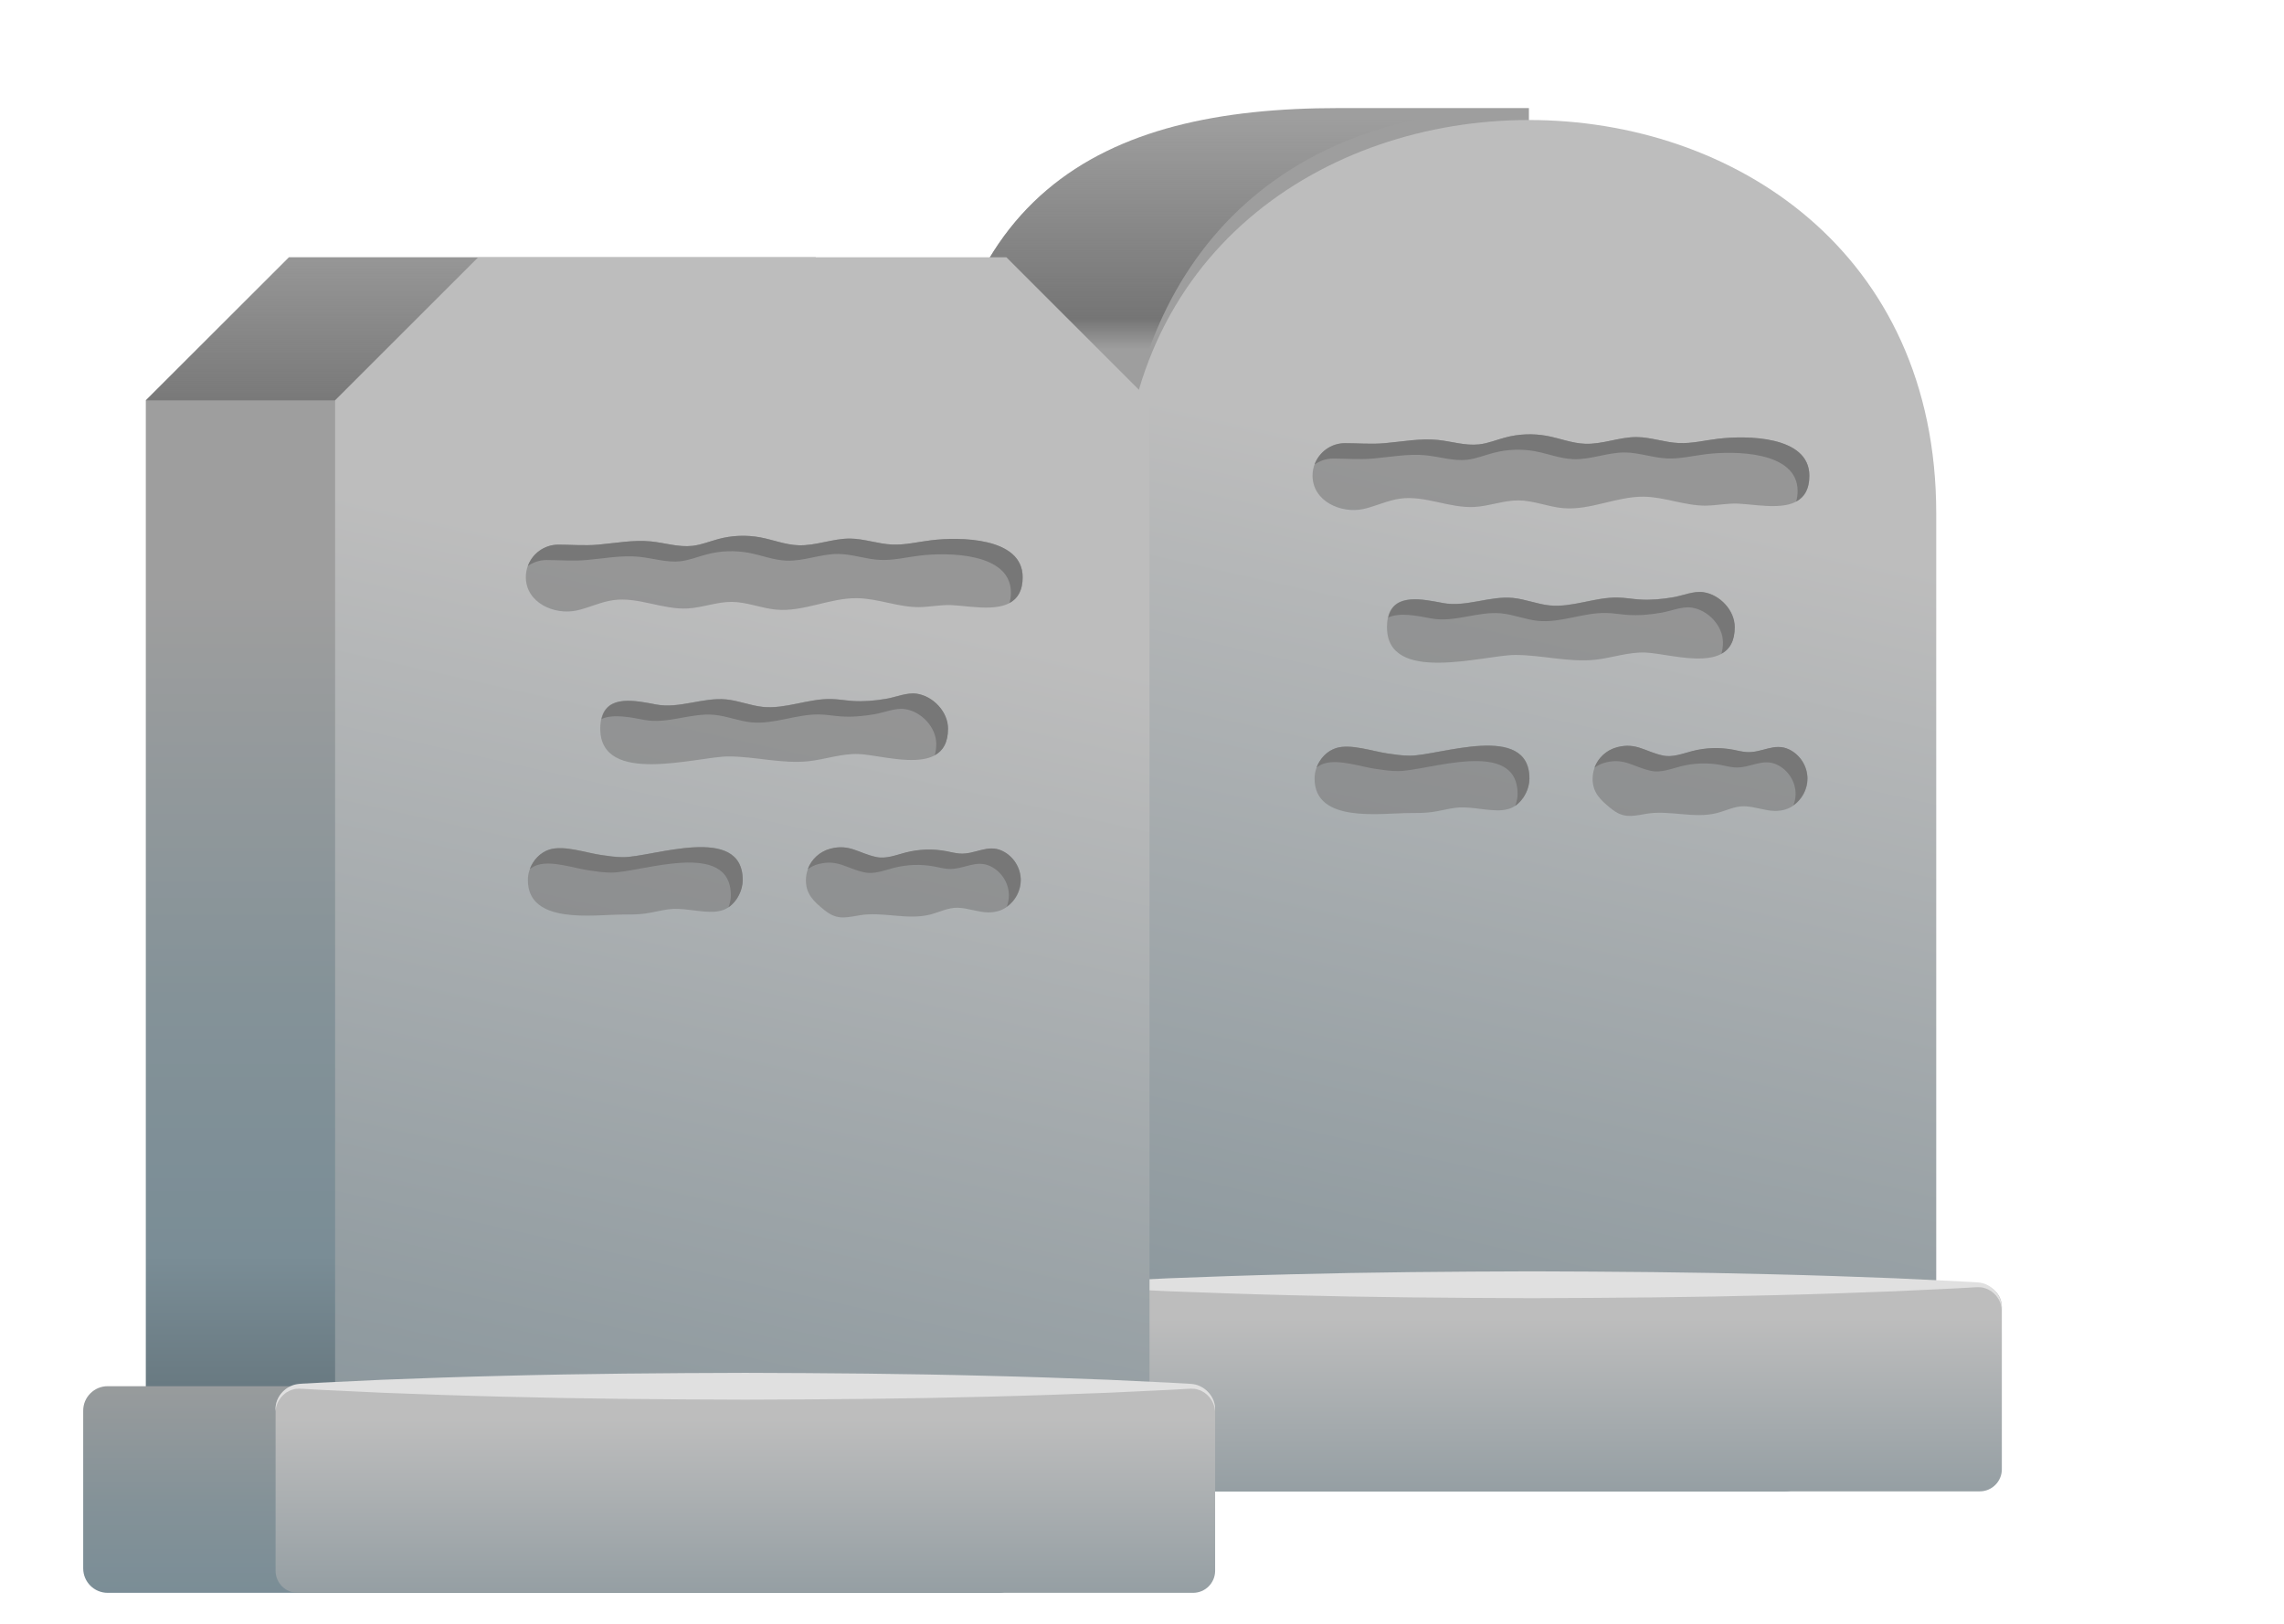
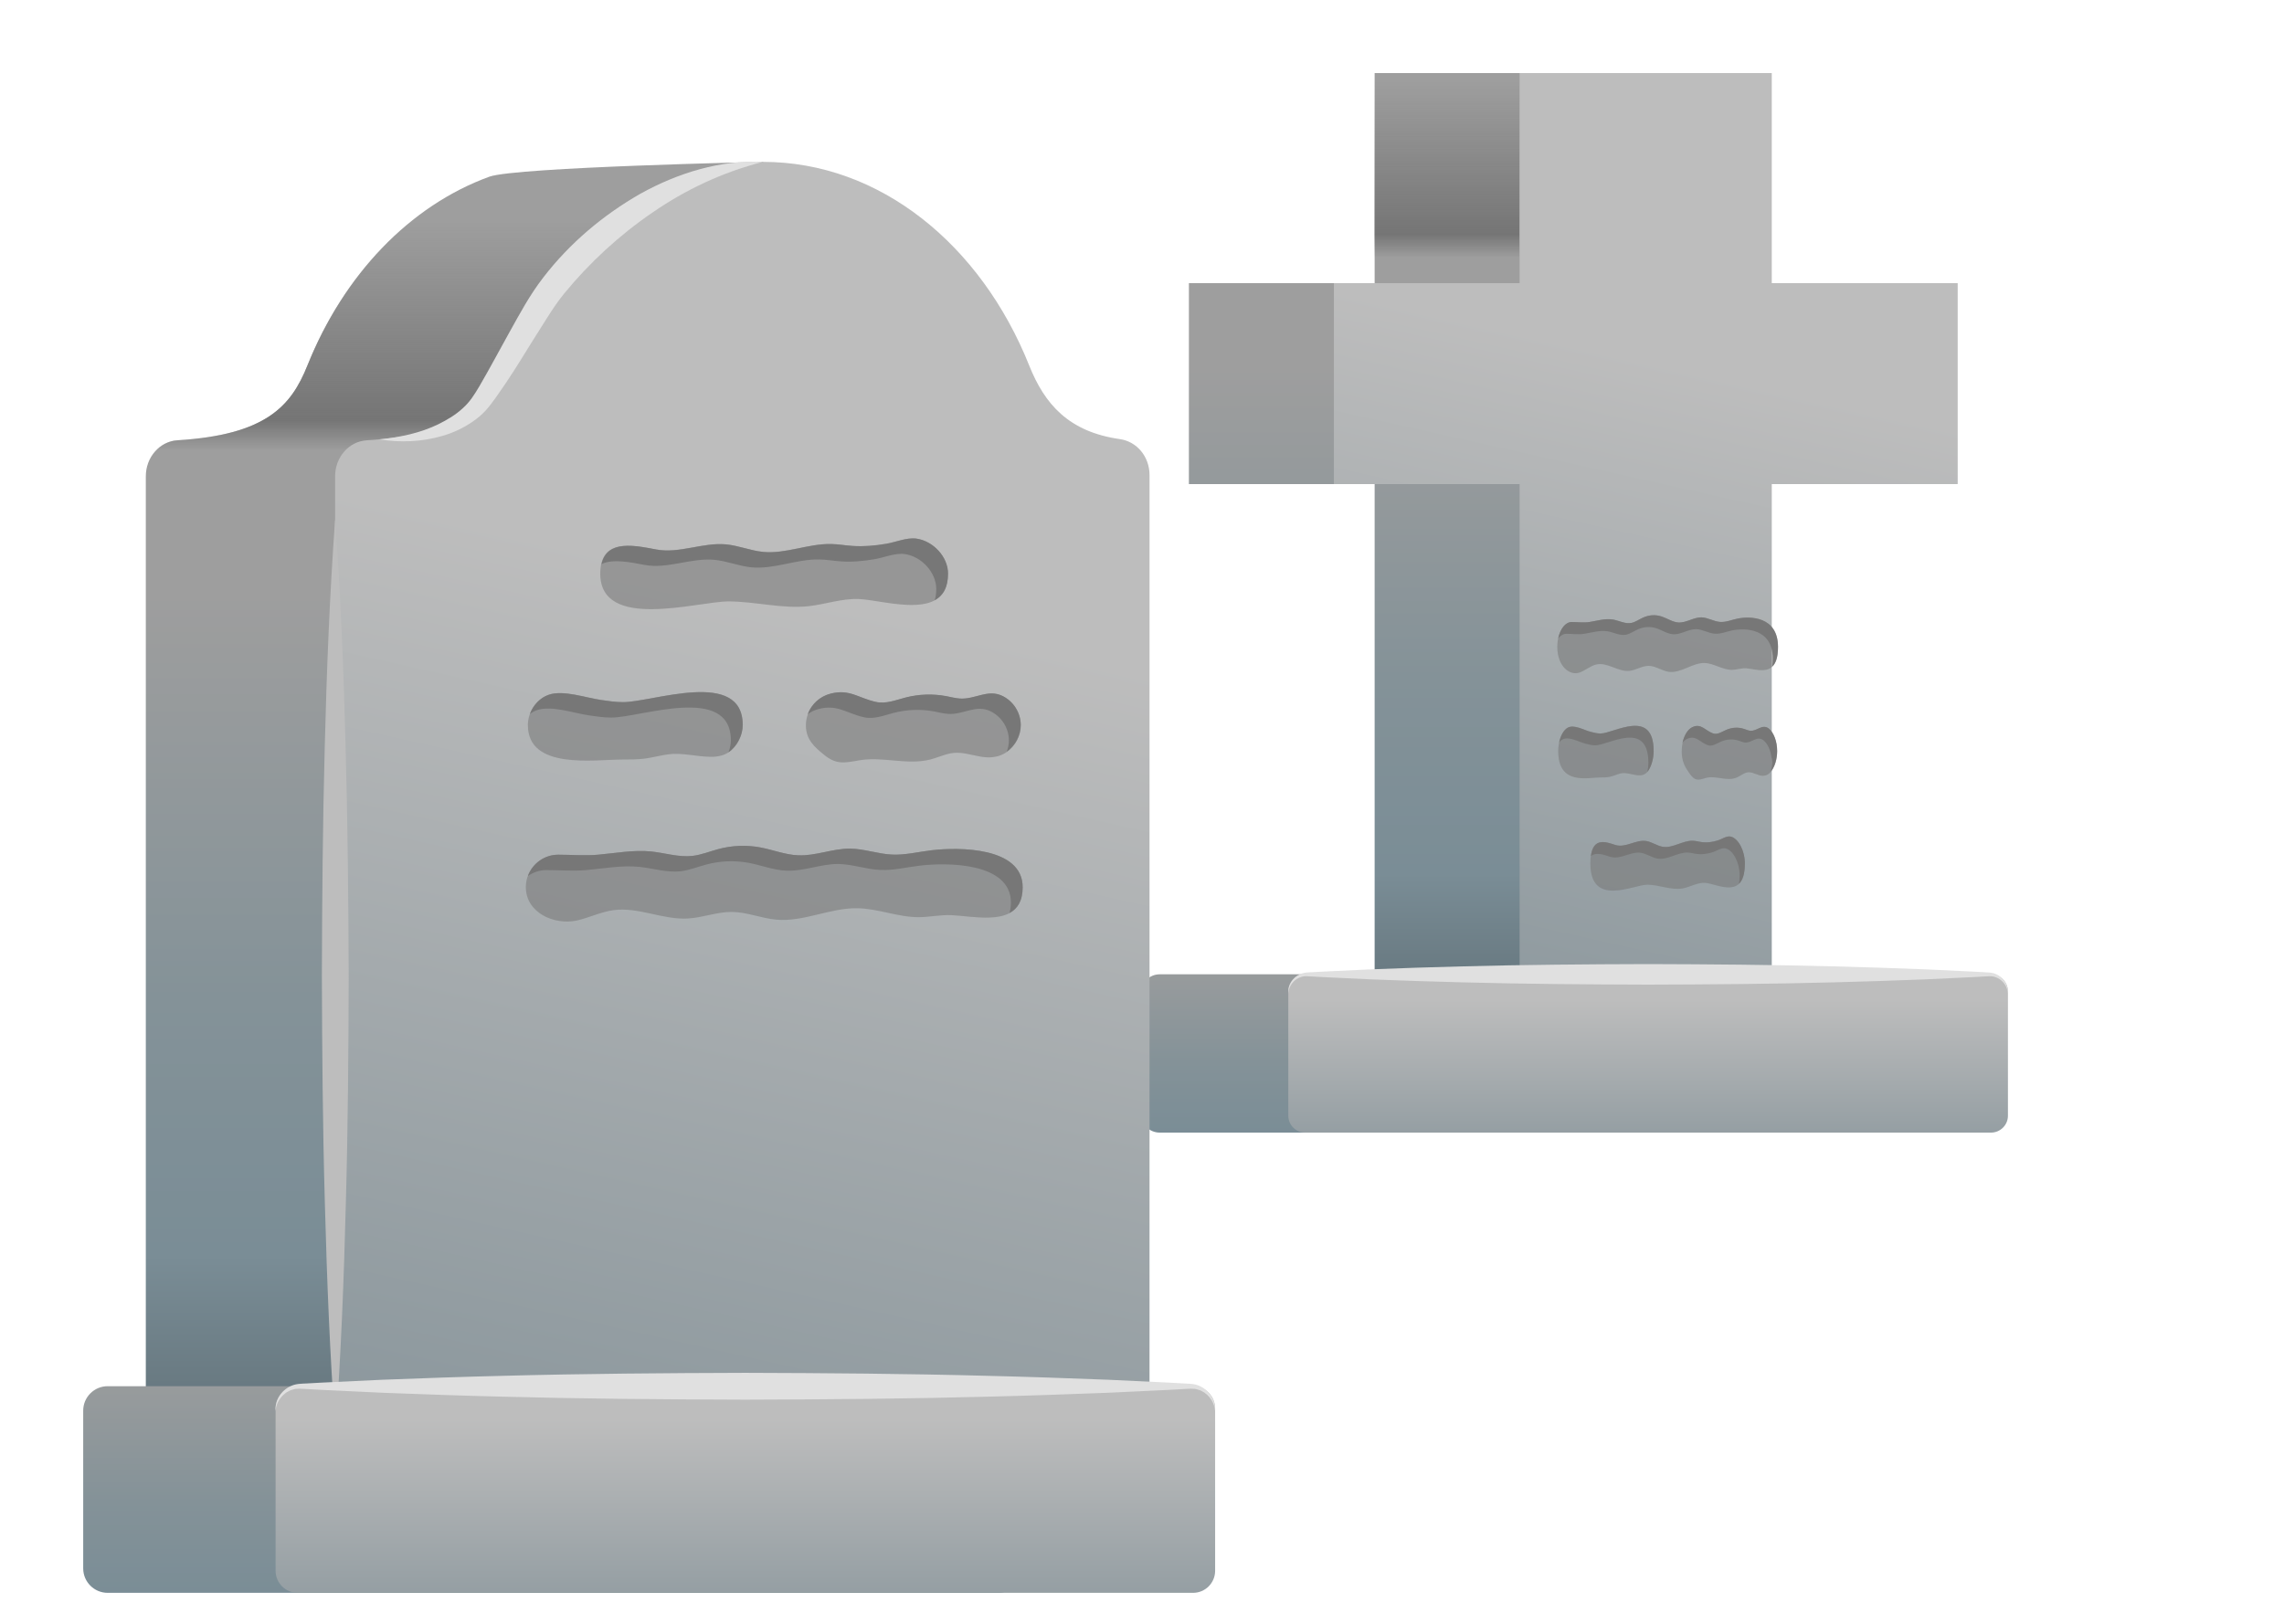
<svg xmlns="http://www.w3.org/2000/svg" width="180" height="128" viewBox="0 0 180 128">
-   <g transform="translate(53 1) scale(.94)">
+   <g transform="translate(78 0) scale(.72)">
    <g>
      <g>
        <linearGradient id="headstone2_p0_SVGID_1_" gradientUnits="userSpaceOnUse" x1="55.935" y1="29.979" x2="55.935" y2="127.593">
          <stop offset="0.104" style="stop-color:#9E9E9E" />
          <stop offset="0.454" style="stop-color:#849298" />
          <stop offset="0.673" style="stop-color:#7A8D96" />
          <stop offset="0.948" style="stop-color:#505E64" />
        </linearGradient>
-         <path style="fill:url(#headstone2_p0_SVGID_1_);" d="M21.8 114.07 V42 C21.8 15 36 8 55.8 8 H71.8 V114.07 Z" />
+         <path style="fill:url(#headstone2_p0_SVGID_1_);" d="M42.13 114.07 V53 H21.8 V31 H42.13 V8 H69.73 V31 H90.08 V53 H69.73 V114.07 Z" />
        <linearGradient id="headstone2_p0_SVGID_2_" gradientUnits="userSpaceOnUse" x1="42.031" y1="8.839" x2="42.031" y2="29.155">
          <stop offset="0" style="stop-color:#757575;stop-opacity:0" />
          <stop offset="0.828" style="stop-color:#757575" />
          <stop offset="0.954" style="stop-color:#757575;stop-opacity:0" />
        </linearGradient>
-         <path style="fill:url(#headstone2_p0_SVGID_2_);" d="M21.8 42 C21.8 15 36 8 55.8 8 H71.8 C48 8 37.67 24 37.67 42 Z" />
+         <path style="fill:url(#headstone2_p0_SVGID_2_);" d="M21.8 31 H37.67 V53 H21.8 Z M42.13 8 H58 V31 H42.13 Z" />
        <linearGradient id="headstone2_p0_SVGID_3_" gradientUnits="userSpaceOnUse" x1="83.568" y1="19.537" x2="52.453" y2="158.474">
          <stop offset="0.153" style="stop-color:#BDBDBD" />
          <stop offset="1" style="stop-color:#6E818A" />
        </linearGradient>
-         <path style="fill:url(#headstone2_p0_SVGID_3_);" d="M37.67 114.07 V42 C37.67 -2 105.95 -2 105.95 42 V114.07 Z" />
+         <path style="fill:url(#headstone2_p0_SVGID_3_);" d="M58 114.07 V53 H37.67 V31 H58 V8 H85.6 V31 H105.95 V53 H85.6 V114.07 Z" />
      </g>
      <g style="opacity:0.55;">
-         <path style="fill:#777777;" d="M92.58,41.37c-1.1,0.05-2.33-0.16-3.24-0.2c-0.91-0.04-1.81,0.16-2.72,0.17    c-1.75,0.01-3.44-0.73-5.19-0.75c-2.28-0.03-4.48,1.16-6.76,0.96c-1.26-0.11-2.47-0.64-3.74-0.65c-1.24-0.01-2.44,0.48-3.69,0.55    c-2.09,0.12-4.15-0.98-6.22-0.7c-1.06,0.14-2.05,0.64-3.09,0.87c-1.87,0.41-4.27-0.64-4.27-2.8c0-1.5,1.22-2.72,2.72-2.72    c1.12,0,2.22,0.1,3.34,0c1.48-0.13,2.96-0.42,4.45-0.27c1.16,0.12,2.3,0.5,3.46,0.37c0.74-0.09,1.44-0.38,2.17-0.57    c1.14-0.31,2.36-0.35,3.52-0.14c1.07,0.2,2.1,0.62,3.18,0.66c1.46,0.06,2.88-0.57,4.34-0.56c1.19,0.01,2.34,0.45,3.53,0.5    c1.1,0.05,2.19-0.23,3.29-0.36c2.31-0.28,7.66-0.28,7.66,3.1C95.32,40.79,94.06,41.31,92.58,41.37z" />
+         <path style="fill:#777777;" d="M92.58,41.37c-1.1,0.05-2.33-0.16-3.24-0.2c-0.91-0.04-1.81,0.16-2.72,0.17    c-1.75,0.01-3.44-0.73-5.19-0.75c-2.28-0.03-4.48,1.16-6.76,0.96c-1.26-0.11-2.47-0.64-3.74-0.65c-1.24-0.01-2.44,0.48-3.69,0.55    c-2.09,0.12-4.15-0.98-6.22-0.7c-1.06,0.14-2.05,0.64-3.09,0.87c-1.87,0.41-4.27-0.64-4.27-2.8c0-1.5,1.22-2.72,2.72-2.72    c1.12,0,2.22,0.1,3.34,0c1.48-0.13,2.96-0.42,4.45-0.27c1.16,0.12,2.3,0.5,3.46,0.37c0.74-0.09,1.44-0.38,2.17-0.57    c1.14-0.31,2.36-0.35,3.52-0.14c1.07,0.2,2.1,0.62,3.18,0.66c1.46,0.06,2.88-0.57,4.34-0.56c1.19,0.01,2.34,0.45,3.53,0.5    c1.1,0.05,2.19-0.23,3.29-0.36c2.31-0.28,7.66-0.28,7.66,3.1C95.32,40.79,94.06,41.31,92.58,41.37z" transform="translate(31 32) scale(.58 1)" />
      </g>
      <g style="opacity:0.55;">
        <g>
-           <path style="fill:#777777;" d="M69.12,66.89c-1.13-0.01-2.4-0.36-3.5-0.21c-0.67,0.09-1.32,0.27-1.98,0.36     c-0.62,0.08-1.25,0.08-1.88,0.08c-2.36,0-7.93,0.89-7.93-2.89c0-1.1,0.72-2.21,1.79-2.56c1.22-0.4,3.09,0.27,4.36,0.45     c0.61,0.09,1.22,0.18,1.84,0.18c2.46,0.01,10.03-2.85,10.03,1.92c0,1.06-0.73,2.31-1.82,2.57C69.73,66.87,69.43,66.9,69.12,66.89     z" />
+           <path style="fill:#777777;" d="M69.12,66.89c-1.13-0.01-2.4-0.36-3.5-0.21c-0.67,0.09-1.32,0.27-1.98,0.36     c-0.62,0.08-1.25,0.08-1.88,0.08c-2.36,0-7.93,0.89-7.93-2.89c0-1.1,0.72-2.21,1.79-2.56c1.22-0.4,3.09,0.27,4.36,0.45     c0.61,0.09,1.22,0.18,1.84,0.18c2.46,0.01,10.03-2.85,10.03,1.92c0,1.06-0.73,2.31-1.82,2.57C69.73,66.87,69.43,66.9,69.12,66.89     z" transform="translate(31 18) scale(.58 1)" />
        </g>
        <g>
-           <path style="fill:#777777;" d="M92.43,66.94c-0.86-0.01-1.68-0.37-2.57-0.39c-0.79-0.02-1.53,0.37-2.3,0.57     c-1.94,0.49-4-0.28-5.97,0.07c-1.29,0.23-1.92,0.35-2.93-0.47c-0.84-0.68-1.52-1.3-1.52-2.47c0-1.26,0.87-2.35,2.08-2.65     c1.6-0.41,2.33,0.38,3.82,0.7c0.83,0.18,1.67-0.17,2.49-0.38c1.1-0.28,2.26-0.32,3.38-0.11c0.37,0.07,0.74,0.17,1.12,0.2     c1.32,0.1,2.35-0.83,3.61-0.21c0.92,0.46,1.52,1.42,1.52,2.44c0,1.14-0.76,2.24-1.86,2.58C92.99,66.91,92.71,66.94,92.43,66.94z" />
+           <path style="fill:#777777;" d="M92.43,66.94c-0.86-0.01-1.68-0.37-2.57-0.39c-0.79-0.02-1.53,0.37-2.3,0.57     c-1.94,0.49-4-0.28-5.97,0.07c-1.29,0.23-1.92,0.35-2.93-0.47c-0.84-0.68-1.52-1.3-1.52-2.47c0-1.26,0.87-2.35,2.08-2.65     c1.6-0.41,2.33,0.38,3.82,0.7c0.83,0.18,1.67-0.17,2.49-0.38c1.1-0.28,2.26-0.32,3.38-0.11c0.37,0.07,0.74,0.17,1.12,0.2     c1.32,0.1,2.35-0.83,3.61-0.21c0.92,0.46,1.52,1.42,1.52,2.44c0,1.14-0.76,2.24-1.86,2.58C92.99,66.91,92.71,66.94,92.43,66.94z" transform="translate(31 18) scale(.58 1)" />
        </g>
      </g>
      <g style="opacity:0.55;">
-         <path style="fill:#777777;" d="M86.34,54.15c-1.62,0.08-3.59-0.44-4.76-0.49c-1.41-0.06-2.79,0.44-4.2,0.6    c-2.24,0.24-4.48-0.4-6.74-0.4C68,53.87,59.9,56.36,59.9,51.53c0-3.02,2.75-2.39,4.69-2.03c1.93,0.36,3.89-0.61,5.84-0.43    c1.05,0.1,2.04,0.52,3.09,0.63c1.92,0.19,3.8-0.7,5.72-0.66c0.6,0.01,1.19,0.12,1.79,0.16c0.95,0.07,1.9-0.02,2.83-0.18    c0.8-0.13,1.74-0.55,2.55-0.43c1.39,0.2,2.63,1.53,2.63,2.93C89.07,53.5,87.85,54.08,86.34,54.15z" />
+         <path style="fill:#777777;" d="M86.34,54.15c-1.62,0.08-3.59-0.44-4.76-0.49c-1.41-0.06-2.79,0.44-4.2,0.6    c-2.24,0.24-4.48-0.4-6.74-0.4C68,53.87,59.9,56.36,59.9,51.53c0-3.02,2.75-2.39,4.69-2.03c1.93,0.36,3.89-0.61,5.84-0.43    c1.05,0.1,2.04,0.52,3.09,0.63c1.92,0.19,3.8-0.7,5.72-0.66c0.6,0.01,1.19,0.12,1.79,0.16c0.95,0.07,1.9-0.02,2.83-0.18    c0.8-0.13,1.74-0.55,2.55-0.43c1.39,0.2,2.63,1.53,2.63,2.93C89.07,53.5,87.85,54.08,86.34,54.15z" transform="translate(31 43) scale(.58 1)" />
      </g>
      <g>
-         <path style="fill:#777777;" d="M93.63,61.79c-1.26-0.62-2.3,0.31-3.61,0.21c-0.38-0.03-0.75-0.13-1.12-0.2    c-1.12-0.21-2.28-0.17-3.38,0.11c-0.82,0.21-1.66,0.56-2.49,0.38c-1.49-0.32-2.22-1.11-3.82-0.7c-0.9,0.23-1.61,0.89-1.92,1.73    c0.28-0.2,0.59-0.36,0.93-0.44c1.6-0.41,2.33,0.38,3.82,0.7c0.83,0.18,1.67-0.17,2.49-0.38c1.1-0.28,2.26-0.32,3.38-0.11    c0.37,0.07,0.74,0.17,1.12,0.2c1.32,0.1,2.35-0.83,3.61-0.21c0.92,0.46,1.52,1.42,1.52,2.44c0,0.32-0.07,0.64-0.18,0.94    c0.71-0.5,1.17-1.35,1.17-2.23C95.15,63.2,94.55,62.24,93.63,61.79z" />
-         <path style="fill:#777777;" d="M61.81,62.31c-0.62,0-1.23-0.09-1.84-0.18c-1.27-0.18-3.13-0.85-4.36-0.45    c-0.76,0.25-1.33,0.88-1.61,1.61c0.19-0.13,0.39-0.25,0.62-0.32c1.22-0.4,3.09,0.27,4.36,0.45c0.61,0.09,1.22,0.18,1.84,0.18    c2.46,0.01,10.03-2.85,10.03,1.92c0,0.32-0.07,0.66-0.2,0.99c0.73-0.5,1.19-1.44,1.19-2.28C71.84,59.46,64.27,62.32,61.81,62.31z" />
-         <path style="fill:#777777;" d="M86.43,48.6c-0.81-0.12-1.76,0.3-2.55,0.43c-0.94,0.16-1.89,0.24-2.83,0.18    c-0.6-0.04-1.19-0.15-1.79-0.16c-1.93-0.04-3.81,0.85-5.72,0.66c-1.05-0.11-2.04-0.53-3.09-0.63c-1.95-0.18-3.92,0.79-5.84,0.43    c-1.74-0.33-4.13-0.86-4.6,1.21c0.98-0.45,2.44-0.14,3.61,0.08c1.93,0.36,3.89-0.61,5.84-0.43c1.05,0.1,2.04,0.52,3.09,0.63    c1.92,0.19,3.8-0.7,5.72-0.66c0.6,0.01,1.19,0.12,1.79,0.16c0.95,0.07,1.9-0.02,2.83-0.18c0.8-0.13,1.74-0.55,2.55-0.43    c1.39,0.2,2.63,1.53,2.63,2.93c0,0.36-0.05,0.67-0.13,0.94c0.68-0.37,1.12-1.05,1.12-2.23C89.07,50.13,87.82,48.8,86.43,48.6z" />
-         <path style="fill:#777777;" d="M87.66,35.73c-1.1,0.13-2.19,0.41-3.29,0.36c-1.19-0.05-2.34-0.49-3.53-0.5    c-1.46-0.01-2.88,0.62-4.34,0.56c-1.08-0.04-2.12-0.46-3.18-0.66c-1.17-0.22-2.38-0.17-3.52,0.14c-0.72,0.19-1.42,0.49-2.17,0.57    c-1.16,0.13-2.3-0.25-3.46-0.37c-1.49-0.15-2.97,0.14-4.45,0.27c-1.12,0.1-2.22,0-3.34,0c-1.17,0-2.17,0.75-2.55,1.79    c0.44-0.31,0.98-0.5,1.56-0.5c1.12,0,2.22,0.1,3.34,0c1.48-0.13,2.96-0.42,4.45-0.27c1.16,0.12,2.3,0.5,3.46,0.37    c0.74-0.09,1.44-0.38,2.17-0.57c1.15-0.31,2.36-0.35,3.52-0.14c1.07,0.2,2.1,0.62,3.18,0.66c1.46,0.06,2.88-0.57,4.34-0.56    c1.19,0.01,2.34,0.45,3.53,0.5c1.1,0.05,2.19-0.23,3.29-0.36c2.31-0.28,7.66-0.28,7.66,3.1c0,0.34-0.05,0.61-0.12,0.87    c0.66-0.36,1.1-1,1.1-2.16C95.32,35.45,89.97,35.45,87.66,35.73z" />
+         <path style="fill:#777777;" d="M93.63,61.79c-1.26-0.62-2.3,0.31-3.61,0.21c-0.38-0.03-0.75-0.13-1.12-0.2    c-1.12-0.21-2.28-0.17-3.38,0.11c-0.82,0.21-1.66,0.56-2.49,0.38c-1.49-0.32-2.22-1.11-3.82-0.7c-0.9,0.23-1.61,0.89-1.92,1.73    c0.28-0.2,0.59-0.36,0.93-0.44c1.6-0.41,2.33,0.38,3.82,0.7c0.83,0.18,1.67-0.17,2.49-0.38c1.1-0.28,2.26-0.32,3.38-0.11    c0.37,0.07,0.74,0.17,1.12,0.2c1.32,0.1,2.35-0.83,3.61-0.21c0.92,0.46,1.52,1.42,1.52,2.44c0,0.32-0.07,0.64-0.18,0.94    c0.71-0.5,1.17-1.35,1.17-2.23C95.15,63.2,94.55,62.24,93.63,61.79z" transform="translate(31 18) scale(.58 1)" />
+         <path style="fill:#777777;" d="M61.81,62.31c-0.62,0-1.23-0.09-1.84-0.18c-1.27-0.18-3.13-0.85-4.36-0.45    c-0.76,0.25-1.33,0.88-1.61,1.61c0.19-0.13,0.39-0.25,0.62-0.32c1.22-0.4,3.09,0.27,4.36,0.45c0.61,0.09,1.22,0.18,1.84,0.18    c2.46,0.01,10.03-2.85,10.03,1.92c0,0.32-0.07,0.66-0.2,0.99c0.73-0.5,1.19-1.44,1.19-2.28C71.84,59.46,64.27,62.32,61.81,62.31z" transform="translate(31 18) scale(.58 1)" />
+         <path style="fill:#777777;" d="M86.43,48.6c-0.81-0.12-1.76,0.3-2.55,0.43c-0.94,0.16-1.89,0.24-2.83,0.18    c-0.6-0.04-1.19-0.15-1.79-0.16c-1.93-0.04-3.81,0.85-5.72,0.66c-1.05-0.11-2.04-0.53-3.09-0.63c-1.95-0.18-3.92,0.79-5.84,0.43    c-1.74-0.33-4.13-0.86-4.6,1.21c0.98-0.45,2.44-0.14,3.61,0.08c1.93,0.36,3.89-0.61,5.84-0.43c1.05,0.1,2.04,0.52,3.09,0.63    c1.92,0.19,3.8-0.7,5.72-0.66c0.6,0.01,1.19,0.12,1.79,0.16c0.95,0.07,1.9-0.02,2.83-0.18c0.8-0.13,1.74-0.55,2.55-0.43    c1.39,0.2,2.63,1.53,2.63,2.93c0,0.36-0.05,0.67-0.13,0.94c0.68-0.37,1.12-1.05,1.12-2.23C89.07,50.13,87.82,48.8,86.43,48.6z" transform="translate(31 43) scale(.58 1)" />
+         <path style="fill:#777777;" d="M87.66,35.73c-1.1,0.13-2.19,0.41-3.29,0.36c-1.19-0.05-2.34-0.49-3.53-0.5    c-1.46-0.01-2.88,0.62-4.34,0.56c-1.08-0.04-2.12-0.46-3.18-0.66c-1.17-0.22-2.38-0.17-3.52,0.14c-0.72,0.19-1.42,0.49-2.17,0.57    c-1.16,0.13-2.3-0.25-3.46-0.37c-1.49-0.15-2.97,0.14-4.45,0.27c-1.12,0.1-2.22,0-3.34,0c-1.17,0-2.17,0.75-2.55,1.79    c0.44-0.31,0.98-0.5,1.56-0.5c1.12,0,2.22,0.1,3.34,0c1.48-0.13,2.96-0.42,4.45-0.27c1.16,0.12,2.3,0.5,3.46,0.37    c0.74-0.09,1.44-0.38,2.17-0.57c1.15-0.31,2.36-0.35,3.52-0.14c1.07,0.2,2.1,0.62,3.18,0.66c1.46,0.06,2.88-0.57,4.34-0.56    c1.19,0.01,2.34,0.45,3.53,0.5c1.1,0.05,2.19-0.23,3.29-0.36c2.31-0.28,7.66-0.28,7.66,3.1c0,0.34-0.05,0.61-0.12,0.87    c0.66-0.36,1.1-1,1.1-2.16C95.32,35.45,89.97,35.45,87.66,35.73z" transform="translate(31 32) scale(.58 1)" />
      </g>
      <linearGradient id="headstone2_p0_SVGID_4_" gradientUnits="userSpaceOnUse" x1="55.935" y1="99.898" x2="55.935" y2="136.13">
        <stop offset="0.104" style="stop-color:#9E9E9E" />
        <stop offset="0.454" style="stop-color:#849298" />
        <stop offset="0.673" style="stop-color:#7A8D96" />
        <stop offset="0.948" style="stop-color:#505E64" />
      </linearGradient>
      <path style="fill:url(#headstone2_p0_SVGID_4_);" d="M93.27,124H18.6c-1.13,0-2.05-0.92-2.05-2.05v-13.23c0-1.13,0.92-2.05,2.05-2.05h74.67   c1.13,0,2.05,0.92,2.05,2.05v13.23C95.32,123.08,94.4,124,93.27,124z" />
      <linearGradient id="headstone2_p0_SVGID_5_" gradientUnits="userSpaceOnUse" x1="72.065" y1="104.24" x2="72.065" y2="138.268">
        <stop offset="0.153" style="stop-color:#BDBDBD" />
        <stop offset="1" style="stop-color:#6E818A" />
      </linearGradient>
      <path style="fill:url(#headstone2_p0_SVGID_5_);" d="M109.6,124H34.53c-1.02,0-1.85-0.83-1.85-1.85v-13.63c0-1.02,0.83-1.85,1.85-1.85h75.07   c1.02,0,1.85,0.83,1.85,1.85v13.63C111.45,123.17,110.62,124,109.6,124z" />
      <g>
        <path style="fill:#E0E0E0;" d="M32.68,108.76c-0.07-0.85,0.45-1.75,1.3-2.11c0.42-0.2,0.91-0.19,1.31-0.21l1.27-0.07l5.07-0.24    c3.38-0.13,6.76-0.25,10.14-0.33c6.76-0.18,13.52-0.23,20.29-0.25c6.76,0.02,13.52,0.07,20.29,0.25c3.38,0.08,6.76,0.2,10.14,0.33    l5.07,0.24l1.27,0.07c0.4,0.03,0.89,0.01,1.31,0.21c0.85,0.37,1.37,1.26,1.3,2.11c-0.05-0.86-0.67-1.59-1.42-1.8    c-0.37-0.13-0.76-0.07-1.19-0.05l-1.27,0.07l-5.07,0.24c-3.38,0.13-6.76,0.25-10.14,0.33c-6.76,0.18-13.52,0.23-20.29,0.25    c-6.76-0.02-13.52-0.07-20.29-0.25c-3.38-0.08-6.76-0.2-10.14-0.33l-5.07-0.24l-1.27-0.07c-0.44-0.02-0.82-0.08-1.19,0.05    C33.35,107.17,32.73,107.9,32.68,108.76z" />
      </g>
    </g>
  </g>
  <g transform="translate(-9 9) scale(.94)">
    <g>
      <g>
        <linearGradient id="headstone2_p1_SVGID_1_" gradientUnits="userSpaceOnUse" x1="55.935" y1="29.979" x2="55.935" y2="127.593">
          <stop offset="0.104" style="stop-color:#9E9E9E" />
          <stop offset="0.454" style="stop-color:#849298" />
          <stop offset="0.673" style="stop-color:#7A8D96" />
          <stop offset="0.948" style="stop-color:#505E64" />
        </linearGradient>
-         <path style="fill:url(#headstone2_p1_SVGID_1_);" d="M21.8 114.07 V24 L33.8 12 H77.95 L89.95 24 V114.07 Z" />
+         <path style="fill:url(#headstone2_p1_SVGID_1_);" d="M35.35,21.07c3.03-7.58,8.55-13.39,15.26-15.83C52.85,4.44,73.54,4,73.54,4    s2.4,6.96,6.44,17.07c1.3,3.26,3.32,5.57,7.61,6.18c1.41,0.2,2.48,1.46,2.48,3.01v83.81H21.8V30.37c0-1.62,1.17-2.93,2.65-3.02    C31.83,26.9,33.97,24.53,35.35,21.07z" />
        <linearGradient id="headstone2_p1_SVGID_2_" gradientUnits="userSpaceOnUse" x1="42.031" y1="8.839" x2="42.031" y2="29.155">
          <stop offset="0" style="stop-color:#757575;stop-opacity:0" />
          <stop offset="0.828" style="stop-color:#757575" />
          <stop offset="0.954" style="stop-color:#757575;stop-opacity:0" />
        </linearGradient>
-         <path style="fill:url(#headstone2_p1_SVGID_2_);" d="M21.8 24 L33.8 12 H49.67 L37.67 24 Z" />
+         <path style="fill:url(#headstone2_p1_SVGID_2_);" d="M44.56,8.59c-3.95,3.01-7.15,7.34-9.21,12.48c-1.38,3.46-3.52,5.83-10.91,6.27    c-0.68,0.04-1.28,0.35-1.74,0.81h38.67V8.59H44.56z" />
        <linearGradient id="headstone2_p1_SVGID_3_" gradientUnits="userSpaceOnUse" x1="83.568" y1="19.537" x2="52.453" y2="158.474">
          <stop offset="0.153" style="stop-color:#BDBDBD" />
          <stop offset="1" style="stop-color:#6E818A" />
        </linearGradient>
-         <path style="fill:url(#headstone2_p1_SVGID_3_);" d="M37.67 114.07 V24 L49.67 12 H93.95 L105.95 24 V114.07 Z" />
+         <path style="fill:url(#headstone2_p1_SVGID_3_);" d="M51.22,21.07C55.26,10.96,63.74,4,73.54,4c9.81,0,18.28,6.96,22.32,17.07    c1.3,3.26,3.32,5.57,7.61,6.18c1.41,0.2,2.48,1.46,2.48,3.01v83.81H37.67V30.37c0-1.62,1.17-2.93,2.65-3.02    C47.7,26.9,49.84,24.53,51.22,21.07z" />
+         <g>
+           <path style="fill:#BDBDBD;" d="M37.67,33.98c0.47,6.37,0.72,12.74,0.88,19.11c0.18,6.37,0.23,12.74,0.26,19.11     c-0.02,6.37-0.06,12.74-0.24,19.11c-0.16,6.37-0.41,12.74-0.87,19.11c-0.47-6.37-0.72-12.74-0.89-19.11     c-0.18-6.37-0.23-12.74-0.25-19.11c0.02-6.37,0.07-12.74,0.24-19.11C36.96,46.71,37.21,40.34,37.67,33.98z" />
+         </g>
+         <g>
+           <path style="fill:#E0E0E0;" d="M73.54,4c-3.41,0.87-6.5,2.34-9.28,4.26c-2.78,1.9-5.29,4.22-7.4,6.8     c-0.53,0.65-0.97,1.31-1.43,2.04l-1.38,2.19c-0.91,1.48-1.83,2.97-2.87,4.42c-0.28,0.37-0.5,0.71-0.85,1.1     c-0.34,0.37-0.71,0.69-1.11,0.96c-0.79,0.55-1.64,0.94-2.52,1.2c-1.76,0.52-3.59,0.58-5.32,0.3c1.75-0.17,3.45-0.54,4.95-1.27     c0.74-0.37,1.45-0.79,2.03-1.33c0.6-0.53,0.97-1.12,1.42-1.88c0.86-1.47,1.67-3.01,2.52-4.53c0.85-1.52,1.68-3.09,2.82-4.56     c2.22-2.89,5.02-5.24,8.15-7.03C66.42,4.92,70,3.82,73.54,4z" />
+         </g>
      </g>
      <g style="opacity:0.55;">
-         <path style="fill:#777777;" d="M92.58,41.37c-1.1,0.05-2.33-0.16-3.24-0.2c-0.91-0.04-1.81,0.16-2.72,0.17    c-1.75,0.01-3.44-0.73-5.19-0.75c-2.28-0.03-4.48,1.16-6.76,0.96c-1.26-0.11-2.47-0.64-3.74-0.65c-1.24-0.01-2.44,0.48-3.69,0.55    c-2.09,0.12-4.15-0.98-6.22-0.7c-1.06,0.14-2.05,0.64-3.09,0.87c-1.87,0.41-4.27-0.64-4.27-2.8c0-1.5,1.22-2.72,2.72-2.72    c1.12,0,2.22,0.1,3.34,0c1.48-0.13,2.96-0.42,4.45-0.27c1.16,0.12,2.3,0.5,3.46,0.37c0.74-0.09,1.44-0.38,2.17-0.57    c1.14-0.31,2.36-0.35,3.52-0.14c1.07,0.2,2.1,0.62,3.18,0.66c1.46,0.06,2.88-0.57,4.34-0.56c1.19,0.01,2.34,0.45,3.53,0.5    c1.1,0.05,2.19-0.23,3.29-0.36c2.31-0.28,7.66-0.28,7.66,3.1C95.32,40.79,94.06,41.31,92.58,41.37z" />
+         <path style="fill:#777777;" d="M92.58,41.37c-1.1,0.05-2.33-0.16-3.24-0.2c-0.91-0.04-1.81,0.16-2.72,0.17    c-1.75,0.01-3.44-0.73-5.19-0.75c-2.28-0.03-4.48,1.16-6.76,0.96c-1.26-0.11-2.47-0.64-3.74-0.65c-1.24-0.01-2.44,0.48-3.69,0.55    c-2.09,0.12-4.15-0.98-6.22-0.7c-1.06,0.14-2.05,0.64-3.09,0.87c-1.87,0.41-4.27-0.64-4.27-2.8c0-1.5,1.22-2.72,2.72-2.72    c1.12,0,2.22,0.1,3.34,0c1.48-0.13,2.96-0.42,4.45-0.27c1.16,0.12,2.3,0.5,3.46,0.37c0.74-0.09,1.44-0.38,2.17-0.57    c1.14-0.31,2.36-0.35,3.52-0.14c1.07,0.2,2.1,0.62,3.18,0.66c1.46,0.06,2.88-0.57,4.34-0.56c1.19,0.01,2.34,0.45,3.53,0.5    c1.1,0.05,2.19-0.23,3.29-0.36c2.31-0.28,7.66-0.28,7.66,3.1C95.32,40.79,94.06,41.31,92.58,41.37z" transform="translate(0 26)" />
      </g>
      <g style="opacity:0.55;">
        <g>
-           <path style="fill:#777777;" d="M69.12,66.89c-1.13-0.01-2.4-0.36-3.5-0.21c-0.67,0.09-1.32,0.27-1.98,0.36     c-0.62,0.08-1.25,0.08-1.88,0.08c-2.36,0-7.93,0.89-7.93-2.89c0-1.1,0.72-2.21,1.79-2.56c1.22-0.4,3.09,0.27,4.36,0.45     c0.61,0.09,1.22,0.18,1.84,0.18c2.46,0.01,10.03-2.85,10.03,1.92c0,1.06-0.73,2.31-1.82,2.57C69.73,66.87,69.43,66.9,69.12,66.89     z" />
+           <path style="fill:#777777;" d="M69.12,66.89c-1.13-0.01-2.4-0.36-3.5-0.21c-0.67,0.09-1.32,0.27-1.98,0.36     c-0.62,0.08-1.25,0.08-1.88,0.08c-2.36,0-7.93,0.89-7.93-2.89c0-1.1,0.72-2.21,1.79-2.56c1.22-0.4,3.09,0.27,4.36,0.45     c0.61,0.09,1.22,0.18,1.84,0.18c2.46,0.01,10.03-2.85,10.03,1.92c0,1.06-0.73,2.31-1.82,2.57C69.73,66.87,69.43,66.9,69.12,66.89     z" transform="translate(0 -13)" />
        </g>
        <g>
-           <path style="fill:#777777;" d="M92.43,66.94c-0.86-0.01-1.68-0.37-2.57-0.39c-0.79-0.02-1.53,0.37-2.3,0.57     c-1.94,0.49-4-0.28-5.97,0.07c-1.29,0.23-1.92,0.35-2.93-0.47c-0.84-0.68-1.52-1.3-1.52-2.47c0-1.26,0.87-2.35,2.08-2.65     c1.6-0.41,2.33,0.38,3.82,0.7c0.83,0.18,1.67-0.17,2.49-0.38c1.1-0.28,2.26-0.32,3.38-0.11c0.37,0.07,0.74,0.17,1.12,0.2     c1.32,0.1,2.35-0.83,3.61-0.21c0.92,0.46,1.52,1.42,1.52,2.44c0,1.14-0.76,2.24-1.86,2.58C92.99,66.91,92.71,66.94,92.43,66.94z" />
+           <path style="fill:#777777;" d="M92.43,66.94c-0.86-0.01-1.68-0.37-2.57-0.39c-0.79-0.02-1.53,0.37-2.3,0.57     c-1.94,0.49-4-0.28-5.97,0.07c-1.29,0.23-1.92,0.35-2.93-0.47c-0.84-0.68-1.52-1.3-1.52-2.47c0-1.26,0.87-2.35,2.08-2.65     c1.6-0.41,2.33,0.38,3.82,0.7c0.83,0.18,1.67-0.17,2.49-0.38c1.1-0.28,2.26-0.32,3.38-0.11c0.37,0.07,0.74,0.17,1.12,0.2     c1.32,0.1,2.35-0.83,3.61-0.21c0.92,0.46,1.52,1.42,1.52,2.44c0,1.14-0.76,2.24-1.86,2.58C92.99,66.91,92.71,66.94,92.43,66.94z" transform="translate(0 -13)" />
        </g>
      </g>
      <g style="opacity:0.55;">
-         <path style="fill:#777777;" d="M86.34,54.15c-1.62,0.08-3.59-0.44-4.76-0.49c-1.41-0.06-2.79,0.44-4.2,0.6    c-2.24,0.24-4.48-0.4-6.74-0.4C68,53.87,59.9,56.36,59.9,51.53c0-3.02,2.75-2.39,4.69-2.03c1.93,0.36,3.89-0.61,5.84-0.43    c1.05,0.1,2.04,0.52,3.09,0.63c1.92,0.19,3.8-0.7,5.72-0.66c0.6,0.01,1.19,0.12,1.79,0.16c0.95,0.07,1.9-0.02,2.83-0.18    c0.8-0.13,1.74-0.55,2.55-0.43c1.39,0.2,2.63,1.53,2.63,2.93C89.07,53.5,87.85,54.08,86.34,54.15z" />
+         <path style="fill:#777777;" d="M86.34,54.15c-1.62,0.08-3.59-0.44-4.76-0.49c-1.41-0.06-2.79,0.44-4.2,0.6    c-2.24,0.24-4.48-0.4-6.74-0.4C68,53.87,59.9,56.36,59.9,51.53c0-3.02,2.75-2.39,4.69-2.03c1.93,0.36,3.89-0.61,5.84-0.43    c1.05,0.1,2.04,0.52,3.09,0.63c1.92,0.19,3.8-0.7,5.72-0.66c0.6,0.01,1.19,0.12,1.79,0.16c0.95,0.07,1.9-0.02,2.83-0.18    c0.8-0.13,1.74-0.55,2.55-0.43c1.39,0.2,2.63,1.53,2.63,2.93C89.07,53.5,87.85,54.08,86.34,54.15z" transform="translate(0 -13)" />
      </g>
      <g>
-         <path style="fill:#777777;" d="M93.63,61.79c-1.26-0.62-2.3,0.31-3.61,0.21c-0.38-0.03-0.75-0.13-1.12-0.2    c-1.12-0.21-2.28-0.17-3.38,0.11c-0.82,0.21-1.66,0.56-2.49,0.38c-1.49-0.32-2.22-1.11-3.82-0.7c-0.9,0.23-1.61,0.89-1.92,1.73    c0.28-0.2,0.59-0.36,0.93-0.44c1.6-0.41,2.33,0.38,3.82,0.7c0.83,0.18,1.67-0.17,2.49-0.38c1.1-0.28,2.26-0.32,3.38-0.11    c0.37,0.07,0.74,0.17,1.12,0.2c1.32,0.1,2.35-0.83,3.61-0.21c0.92,0.46,1.52,1.42,1.52,2.44c0,0.32-0.07,0.64-0.18,0.94    c0.71-0.5,1.17-1.35,1.17-2.23C95.15,63.2,94.55,62.24,93.63,61.79z" />
-         <path style="fill:#777777;" d="M61.81,62.31c-0.62,0-1.23-0.09-1.84-0.18c-1.27-0.18-3.13-0.85-4.36-0.45    c-0.76,0.25-1.33,0.88-1.61,1.61c0.19-0.13,0.39-0.25,0.62-0.32c1.22-0.4,3.09,0.27,4.36,0.45c0.61,0.09,1.22,0.18,1.84,0.18    c2.46,0.01,10.03-2.85,10.03,1.92c0,0.32-0.07,0.66-0.2,0.99c0.73-0.5,1.19-1.44,1.19-2.28C71.84,59.46,64.27,62.32,61.81,62.31z" />
-         <path style="fill:#777777;" d="M86.43,48.6c-0.81-0.12-1.76,0.3-2.55,0.43c-0.94,0.16-1.89,0.24-2.83,0.18    c-0.6-0.04-1.19-0.15-1.79-0.16c-1.93-0.04-3.81,0.85-5.72,0.66c-1.05-0.11-2.04-0.53-3.09-0.63c-1.95-0.18-3.92,0.79-5.84,0.43    c-1.74-0.33-4.13-0.86-4.6,1.21c0.98-0.45,2.44-0.14,3.61,0.08c1.93,0.36,3.89-0.61,5.84-0.43c1.05,0.1,2.04,0.52,3.09,0.63    c1.92,0.19,3.8-0.7,5.72-0.66c0.6,0.01,1.19,0.12,1.79,0.16c0.95,0.07,1.9-0.02,2.83-0.18c0.8-0.13,1.74-0.55,2.55-0.43    c1.39,0.2,2.63,1.53,2.63,2.93c0,0.36-0.05,0.67-0.13,0.94c0.68-0.37,1.12-1.05,1.12-2.23C89.07,50.13,87.82,48.8,86.43,48.6z" />
-         <path style="fill:#777777;" d="M87.66,35.73c-1.1,0.13-2.19,0.41-3.29,0.36c-1.19-0.05-2.34-0.49-3.53-0.5    c-1.46-0.01-2.88,0.62-4.34,0.56c-1.08-0.04-2.12-0.46-3.18-0.66c-1.17-0.22-2.38-0.17-3.52,0.14c-0.72,0.19-1.42,0.49-2.17,0.57    c-1.16,0.13-2.3-0.25-3.46-0.37c-1.49-0.15-2.97,0.14-4.45,0.27c-1.12,0.1-2.22,0-3.34,0c-1.17,0-2.17,0.75-2.55,1.79    c0.44-0.31,0.98-0.5,1.56-0.5c1.12,0,2.22,0.1,3.34,0c1.48-0.13,2.96-0.42,4.45-0.27c1.16,0.12,2.3,0.5,3.46,0.37    c0.74-0.09,1.44-0.38,2.17-0.57c1.15-0.31,2.36-0.35,3.52-0.14c1.07,0.2,2.1,0.62,3.18,0.66c1.46,0.06,2.88-0.57,4.34-0.56    c1.19,0.01,2.34,0.45,3.53,0.5c1.1,0.05,2.19-0.23,3.29-0.36c2.31-0.28,7.66-0.28,7.66,3.1c0,0.34-0.05,0.61-0.12,0.87    c0.66-0.36,1.1-1,1.1-2.16C95.32,35.45,89.97,35.45,87.66,35.73z" />
+         <path style="fill:#777777;" d="M93.63,61.79c-1.26-0.62-2.3,0.31-3.61,0.21c-0.38-0.03-0.75-0.13-1.12-0.2    c-1.12-0.21-2.28-0.17-3.38,0.11c-0.82,0.21-1.66,0.56-2.49,0.38c-1.49-0.32-2.22-1.11-3.82-0.7c-0.9,0.23-1.61,0.89-1.92,1.73    c0.28-0.2,0.59-0.36,0.93-0.44c1.6-0.41,2.33,0.38,3.82,0.7c0.83,0.18,1.67-0.17,2.49-0.38c1.1-0.28,2.26-0.32,3.38-0.11    c0.37,0.07,0.74,0.17,1.12,0.2c1.32,0.1,2.35-0.83,3.61-0.21c0.92,0.46,1.52,1.42,1.52,2.44c0,0.32-0.07,0.64-0.18,0.94    c0.71-0.5,1.17-1.35,1.17-2.23C95.15,63.2,94.55,62.24,93.63,61.79z" transform="translate(0 -13)" />
+         <path style="fill:#777777;" d="M61.81,62.31c-0.62,0-1.23-0.09-1.84-0.18c-1.27-0.18-3.13-0.85-4.36-0.45    c-0.76,0.25-1.33,0.88-1.61,1.61c0.19-0.13,0.39-0.25,0.62-0.32c1.22-0.4,3.09,0.27,4.36,0.45c0.61,0.09,1.22,0.18,1.84,0.18    c2.46,0.01,10.03-2.85,10.03,1.92c0,0.32-0.07,0.66-0.2,0.99c0.73-0.5,1.19-1.44,1.19-2.28C71.84,59.46,64.27,62.32,61.81,62.31z" transform="translate(0 -13)" />
+         <path style="fill:#777777;" d="M86.43,48.6c-0.81-0.12-1.76,0.3-2.55,0.43c-0.94,0.16-1.89,0.24-2.83,0.18    c-0.6-0.04-1.19-0.15-1.79-0.16c-1.93-0.04-3.81,0.85-5.72,0.66c-1.05-0.11-2.04-0.53-3.09-0.63c-1.95-0.18-3.92,0.79-5.84,0.43    c-1.74-0.33-4.13-0.86-4.6,1.21c0.98-0.45,2.44-0.14,3.61,0.08c1.93,0.36,3.89-0.61,5.84-0.43c1.05,0.1,2.04,0.52,3.09,0.63    c1.92,0.19,3.8-0.7,5.72-0.66c0.6,0.01,1.19,0.12,1.79,0.16c0.95,0.07,1.9-0.02,2.83-0.18c0.8-0.13,1.74-0.55,2.55-0.43    c1.39,0.2,2.63,1.53,2.63,2.93c0,0.36-0.05,0.67-0.13,0.94c0.68-0.37,1.12-1.05,1.12-2.23C89.07,50.13,87.82,48.8,86.43,48.6z" transform="translate(0 -13)" />
+         <path style="fill:#777777;" d="M87.66,35.73c-1.1,0.13-2.19,0.41-3.29,0.36c-1.19-0.05-2.34-0.49-3.53-0.5    c-1.46-0.01-2.88,0.62-4.34,0.56c-1.08-0.04-2.12-0.46-3.18-0.66c-1.17-0.22-2.38-0.17-3.52,0.14c-0.72,0.19-1.42,0.49-2.17,0.57    c-1.16,0.13-2.3-0.25-3.46-0.37c-1.49-0.15-2.97,0.14-4.45,0.27c-1.12,0.1-2.22,0-3.34,0c-1.17,0-2.17,0.75-2.55,1.79    c0.44-0.31,0.98-0.5,1.56-0.5c1.12,0,2.22,0.1,3.34,0c1.48-0.13,2.96-0.42,4.45-0.27c1.16,0.12,2.3,0.5,3.46,0.37    c0.74-0.09,1.44-0.38,2.17-0.57c1.15-0.31,2.36-0.35,3.52-0.14c1.07,0.2,2.1,0.62,3.18,0.66c1.46,0.06,2.88-0.57,4.34-0.56    c1.19,0.01,2.34,0.45,3.53,0.5c1.1,0.05,2.19-0.23,3.29-0.36c2.31-0.28,7.66-0.28,7.66,3.1c0,0.34-0.05,0.61-0.12,0.87    c0.66-0.36,1.1-1,1.1-2.16C95.32,35.45,89.97,35.45,87.66,35.73z" transform="translate(0 26)" />
      </g>
      <linearGradient id="headstone2_p1_SVGID_4_" gradientUnits="userSpaceOnUse" x1="55.935" y1="99.898" x2="55.935" y2="136.13">
        <stop offset="0.104" style="stop-color:#9E9E9E" />
        <stop offset="0.454" style="stop-color:#849298" />
        <stop offset="0.673" style="stop-color:#7A8D96" />
        <stop offset="0.948" style="stop-color:#505E64" />
      </linearGradient>
      <path style="fill:url(#headstone2_p1_SVGID_4_);" d="M93.27,124H18.6c-1.13,0-2.05-0.92-2.05-2.05v-13.23c0-1.13,0.92-2.05,2.05-2.05h74.67   c1.13,0,2.05,0.92,2.05,2.05v13.23C95.32,123.08,94.4,124,93.27,124z" />
      <linearGradient id="headstone2_p1_SVGID_5_" gradientUnits="userSpaceOnUse" x1="72.065" y1="104.24" x2="72.065" y2="138.268">
        <stop offset="0.153" style="stop-color:#BDBDBD" />
        <stop offset="1" style="stop-color:#6E818A" />
      </linearGradient>
      <path style="fill:url(#headstone2_p1_SVGID_5_);" d="M109.6,124H34.53c-1.02,0-1.85-0.83-1.85-1.85v-13.63c0-1.02,0.83-1.85,1.85-1.85h75.07   c1.02,0,1.85,0.83,1.85,1.85v13.63C111.45,123.17,110.62,124,109.6,124z" />
      <g>
        <path style="fill:#E0E0E0;" d="M32.68,108.76c-0.07-0.85,0.45-1.75,1.3-2.11c0.42-0.2,0.91-0.19,1.31-0.21l1.27-0.07l5.07-0.24    c3.38-0.13,6.76-0.25,10.14-0.33c6.76-0.18,13.52-0.23,20.29-0.25c6.76,0.02,13.52,0.07,20.29,0.25c3.38,0.08,6.76,0.2,10.14,0.33    l5.07,0.24l1.27,0.07c0.4,0.03,0.89,0.01,1.31,0.21c0.85,0.37,1.37,1.26,1.3,2.11c-0.05-0.86-0.67-1.59-1.42-1.8    c-0.37-0.13-0.76-0.07-1.19-0.05l-1.27,0.07l-5.07,0.24c-3.38,0.13-6.76,0.25-10.14,0.33c-6.76,0.18-13.52,0.23-20.29,0.25    c-6.76-0.02-13.52-0.07-20.29-0.25c-3.38-0.08-6.76-0.2-10.14-0.33l-5.07-0.24l-1.27-0.07c-0.44-0.02-0.82-0.08-1.19,0.05    C33.35,107.17,32.73,107.9,32.68,108.76z" />
      </g>
    </g>
  </g>
</svg>
